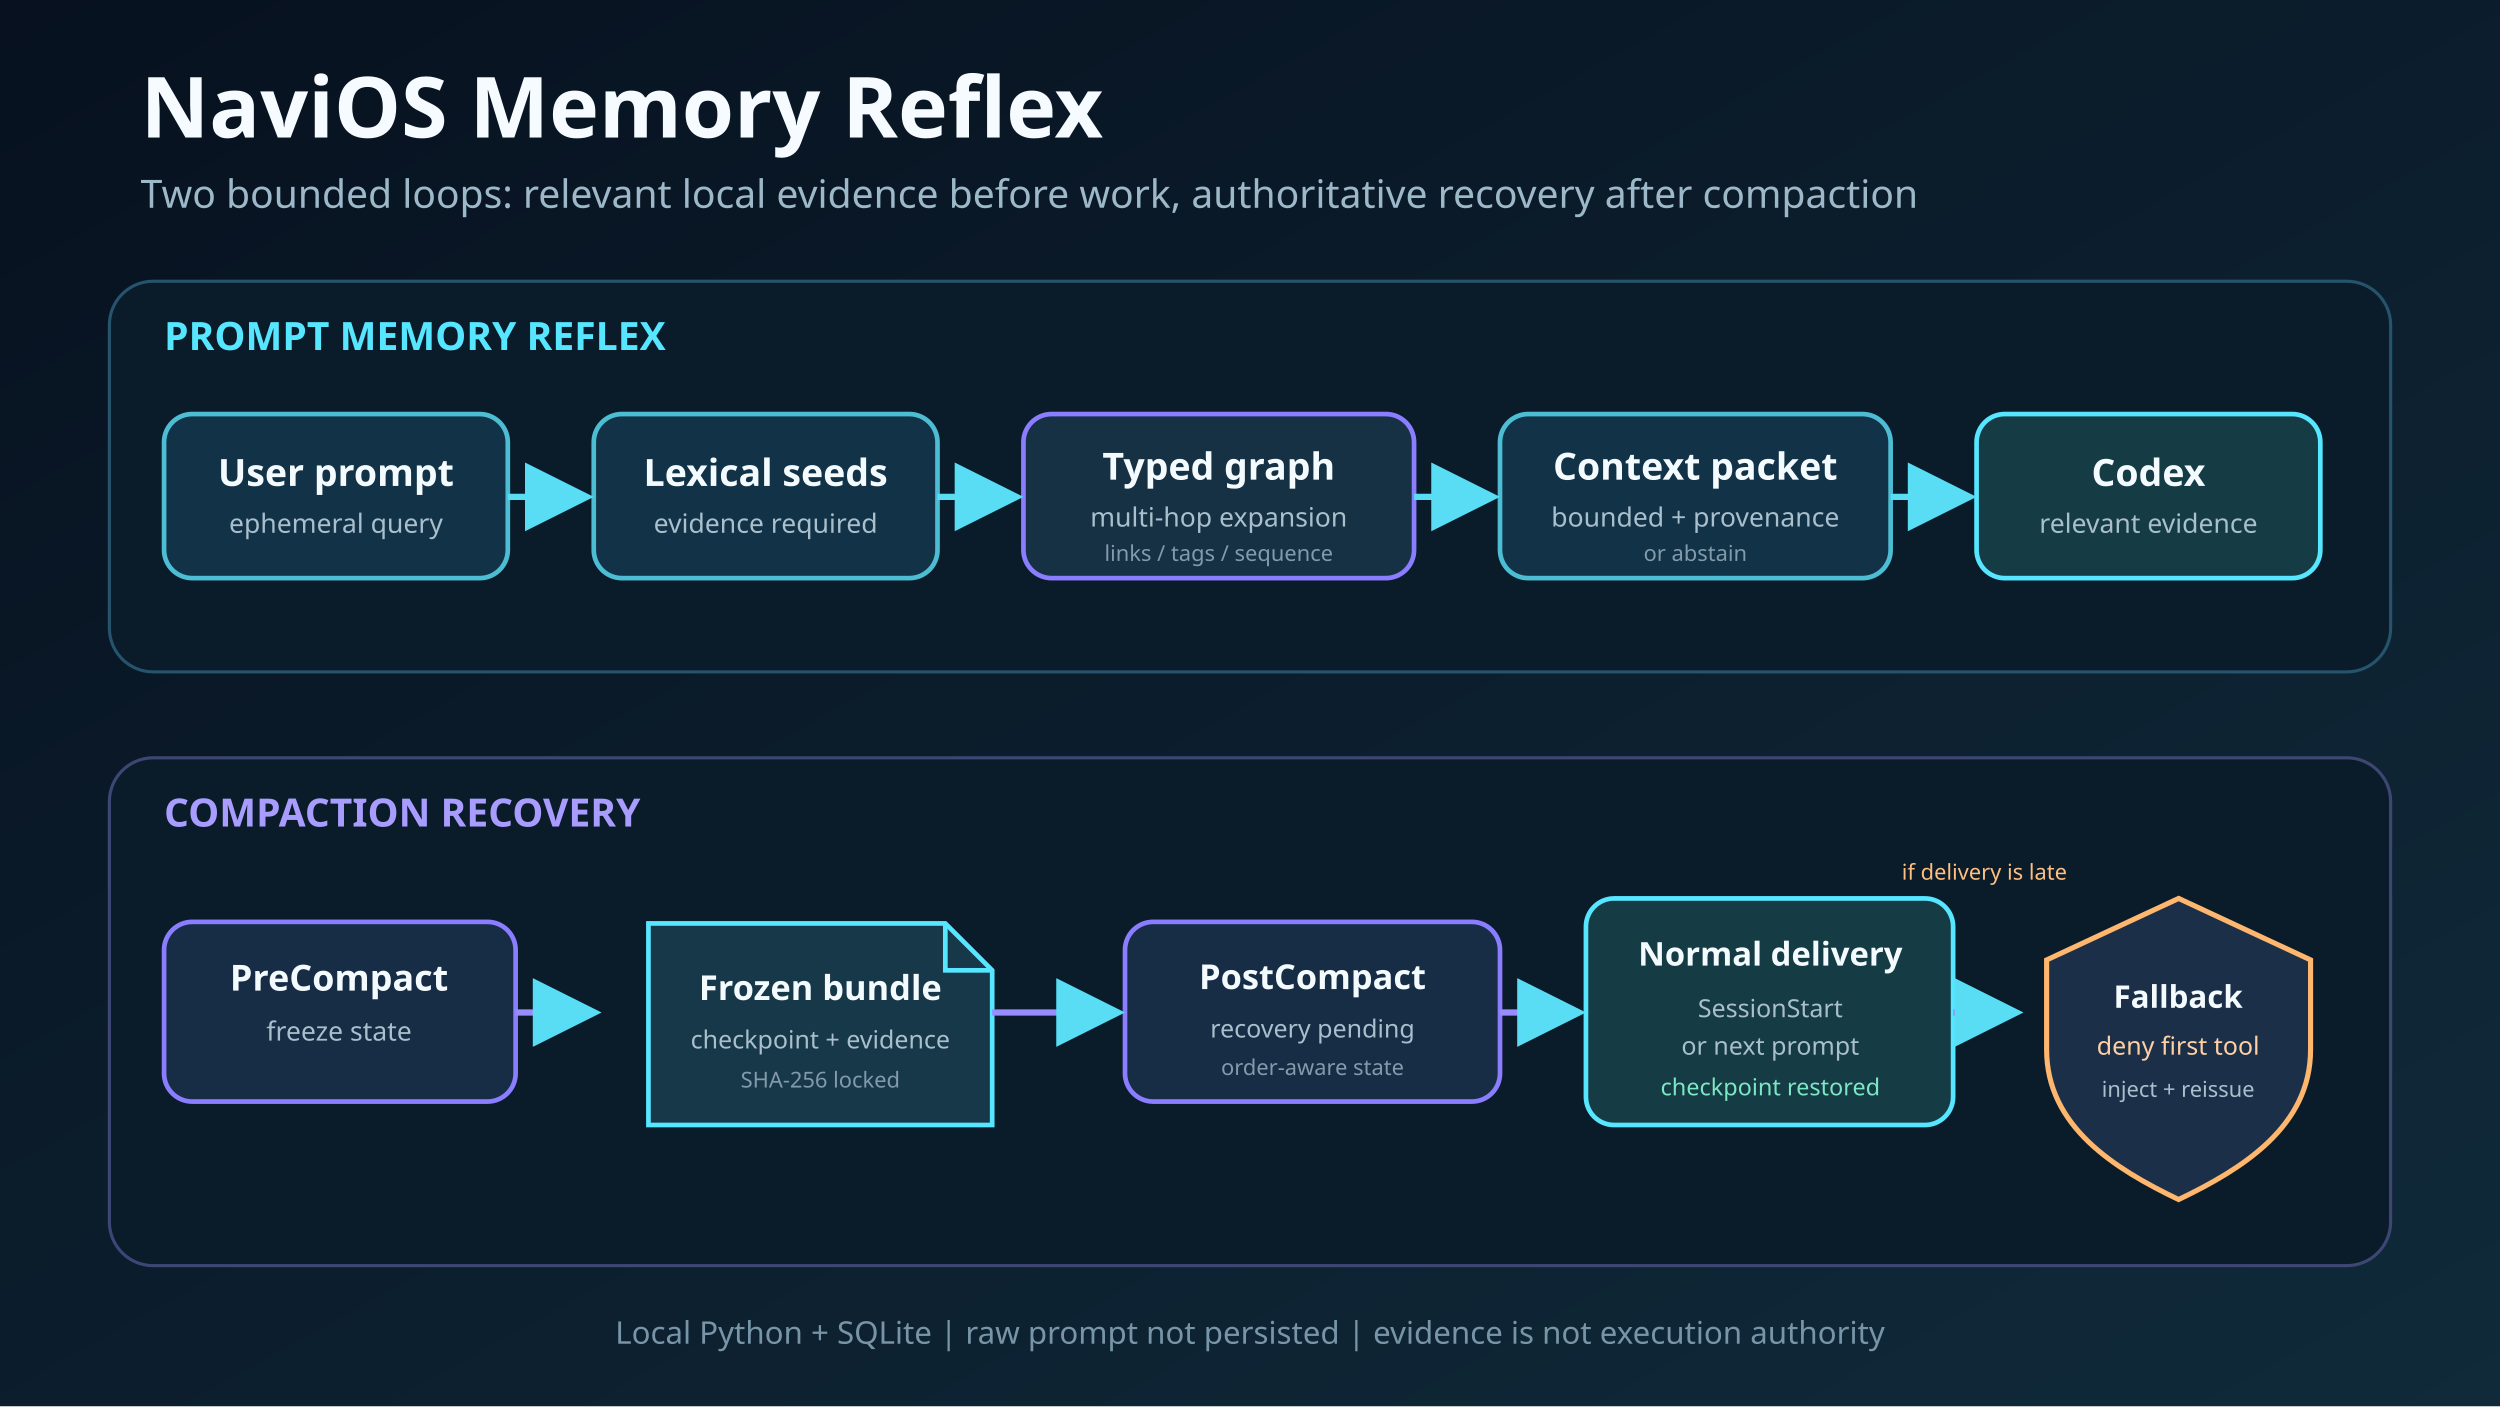
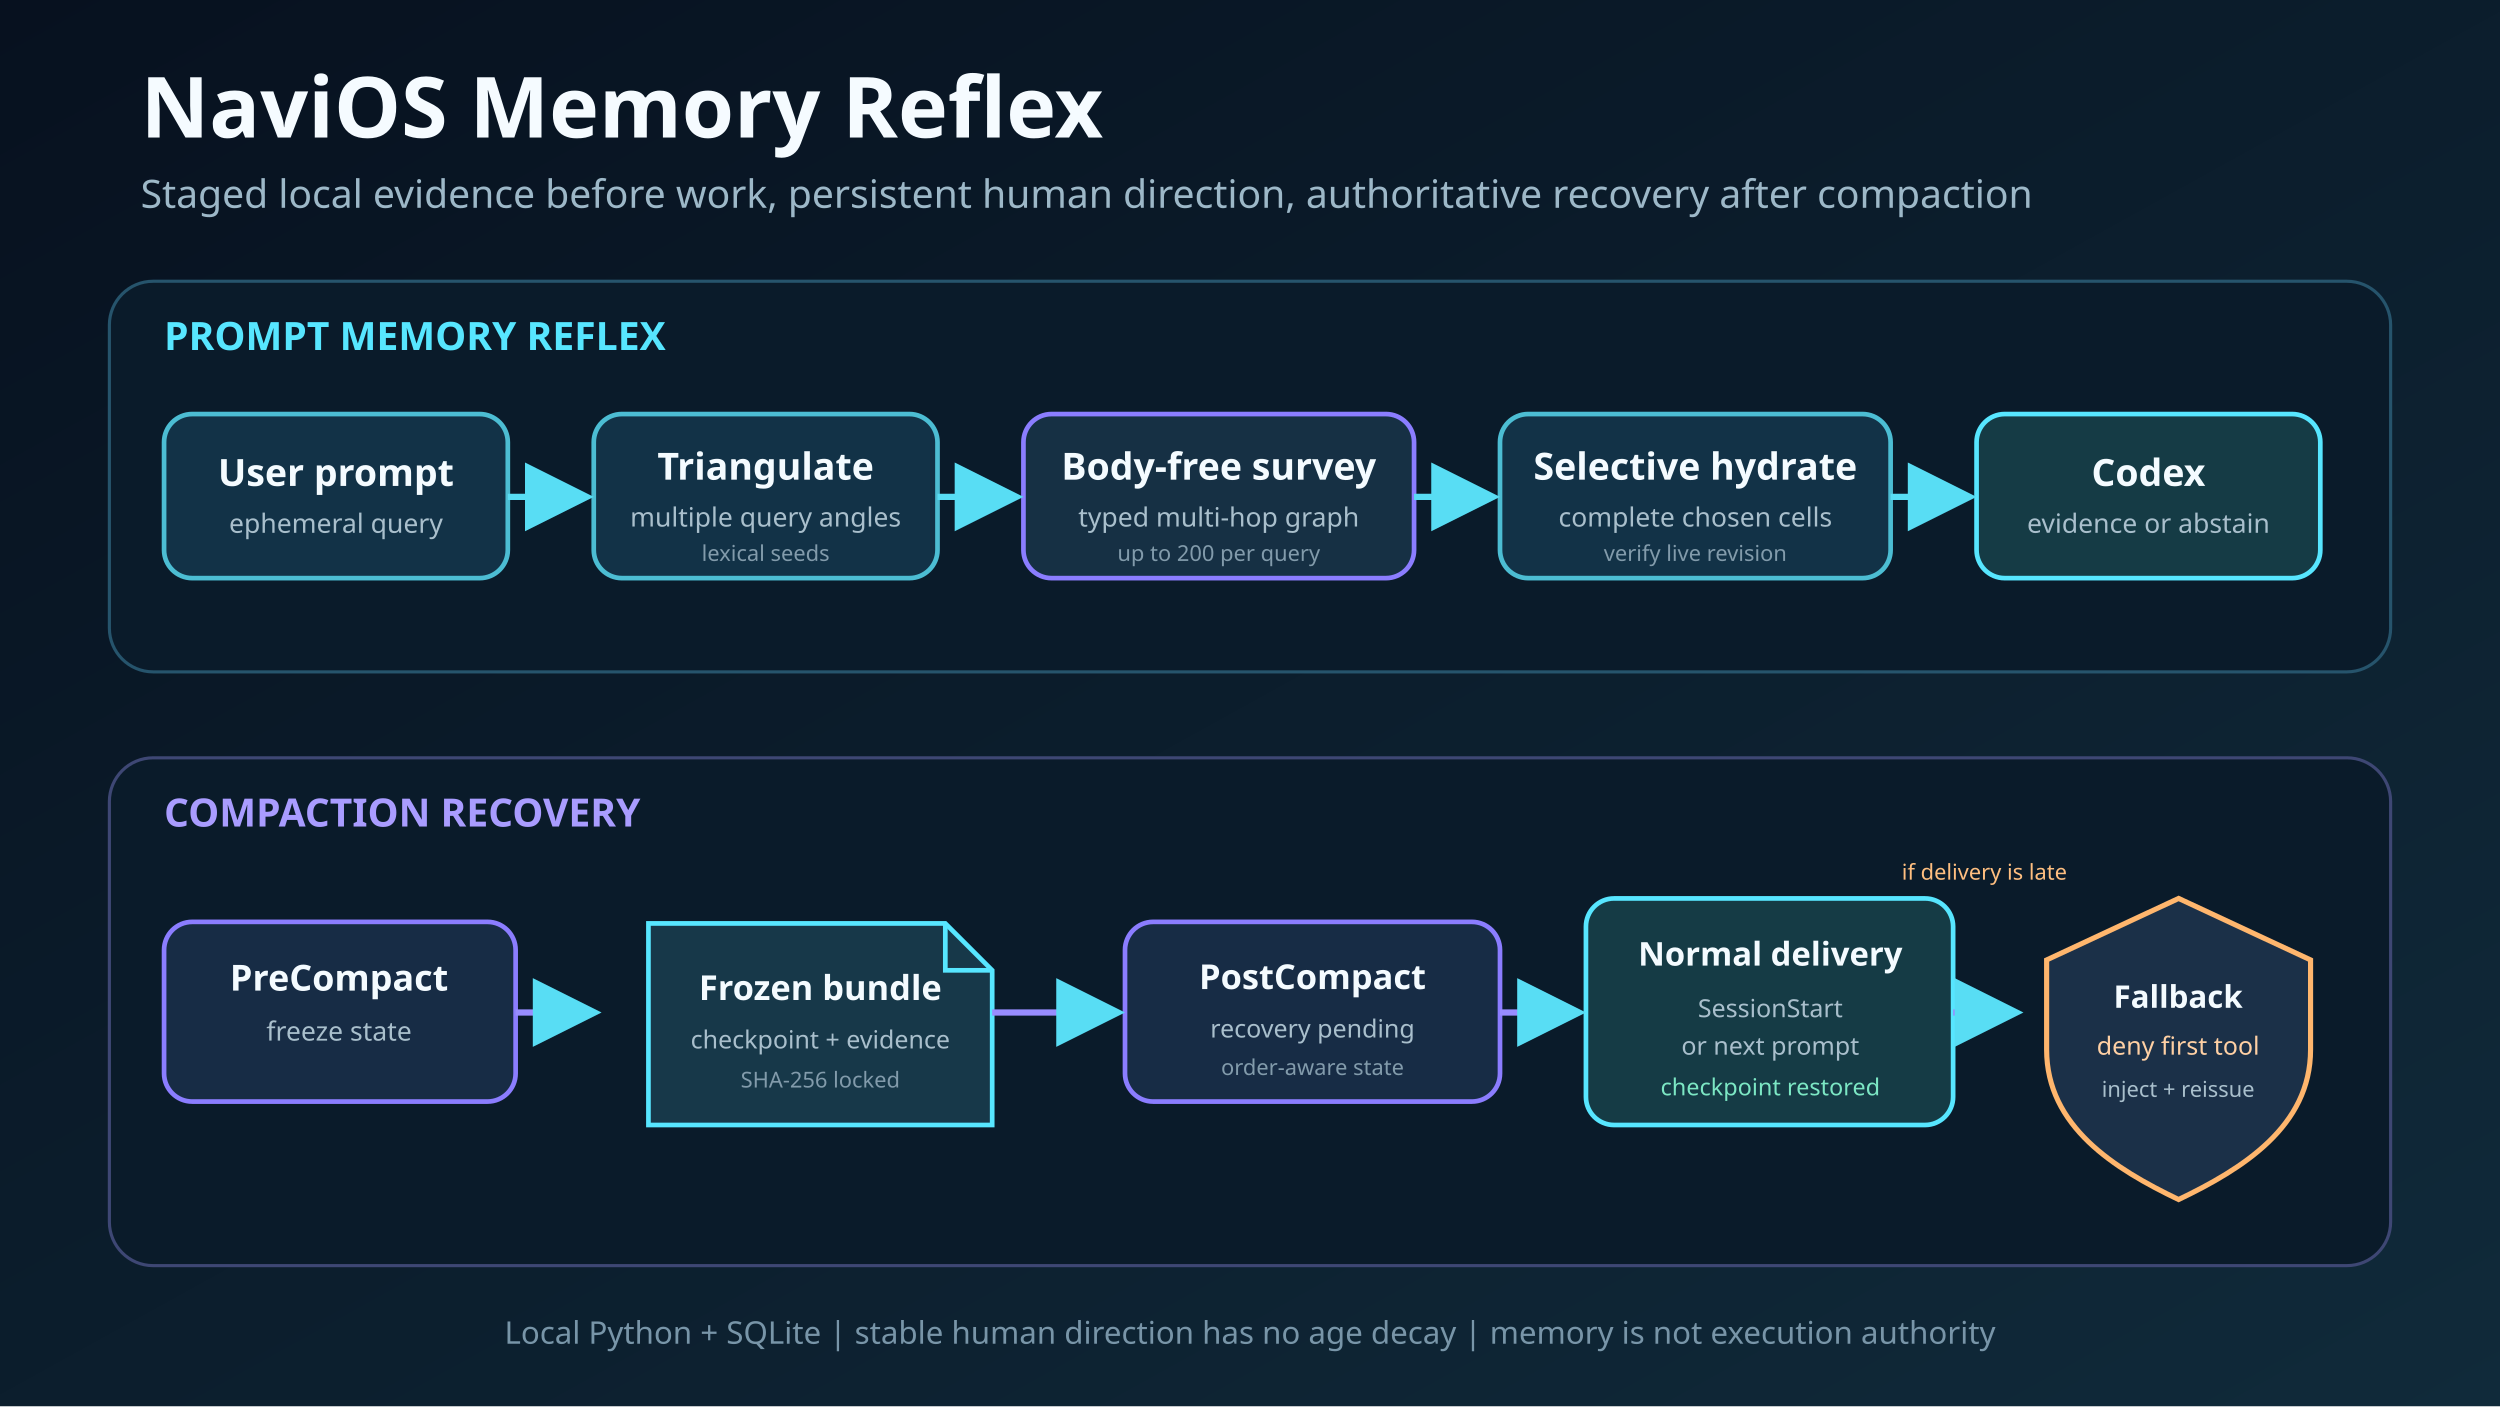
<svg xmlns="http://www.w3.org/2000/svg" width="1600" height="900" viewBox="0 0 1600 900">
  <defs>
    <linearGradient id="bg" x1="0" y1="0" x2="1" y2="1">
      <stop offset="0" stop-color="#07111f" />
      <stop offset="1" stop-color="#102a3a" />
    </linearGradient>
    <marker id="arrow" markerWidth="11" markerHeight="11" refX="9" refY="5.5" orient="auto">
      <path d="M0 0 L11 5.5 L0 11 Z" fill="#58ddf4" />
    </marker>
  </defs>
  <rect width="1600" height="900" fill="url(#bg)" />
  <text x="90" y="88" fill="#f5fbff" font-family="sans-serif" font-size="54" font-weight="800">NaviOS Memory Reflex</text>
-   <text x="90" y="133" fill="#9db8c8" font-family="sans-serif" font-size="25">Two bounded loops: relevant local evidence before work, authoritative recovery after compaction</text>
+   <text x="90" y="133" fill="#9db8c8" font-family="sans-serif" font-size="25">Staged local evidence before work, persistent human direction, authoritative recovery after compaction</text>
  <rect x="70" y="180" width="1460" height="250" rx="28" fill="#0a1b2a" stroke="#26546c" stroke-width="2" />
  <text x="105" y="224" fill="#57e6ff" font-family="sans-serif" font-size="25" font-weight="700">PROMPT MEMORY REFLEX</text>
  <g font-family="sans-serif" text-anchor="middle">
    <g transform="translate(105 265)">
      <rect width="220" height="105" rx="18" fill="#123247" stroke="#4cbdd3" stroke-width="3" />
      <text x="110" y="46" fill="#f4fbff" font-size="24" font-weight="700">User prompt</text>
      <text x="110" y="76" fill="#a9bfcc" font-size="17">ephemeral query</text>
    </g>
    <g transform="translate(380 265)">
      <rect width="220" height="105" rx="18" fill="#123247" stroke="#4cbdd3" stroke-width="3" />
-       <text x="110" y="46" fill="#f4fbff" font-size="24" font-weight="700">Lexical seeds</text>
-       <text x="110" y="76" fill="#a9bfcc" font-size="17">evidence required</text>
+       <text x="110" y="42" fill="#f4fbff" font-size="24" font-weight="700">Triangulate</text>
+       <text x="110" y="72" fill="#a9bfcc" font-size="17">multiple query angles</text>
+       <text x="110" y="94" fill="#829bab" font-size="14">lexical seeds</text>
    </g>
    <g transform="translate(655 265)">
      <rect width="250" height="105" rx="18" fill="#163044" stroke="#8b7dff" stroke-width="3" />
-       <text x="125" y="42" fill="#f4fbff" font-size="24" font-weight="700">Typed graph</text>
-       <text x="125" y="72" fill="#a9bfcc" font-size="17">multi-hop expansion</text>
-       <text x="125" y="94" fill="#829bab" font-size="14">links / tags / sequence</text>
+       <text x="125" y="42" fill="#f4fbff" font-size="24" font-weight="700">Body-free survey</text>
+       <text x="125" y="72" fill="#a9bfcc" font-size="17">typed multi-hop graph</text>
+       <text x="125" y="94" fill="#829bab" font-size="14">up to 200 per query</text>
    </g>
    <g transform="translate(960 265)">
      <rect width="250" height="105" rx="18" fill="#123247" stroke="#4cbdd3" stroke-width="3" />
-       <text x="125" y="42" fill="#f4fbff" font-size="24" font-weight="700">Context packet</text>
-       <text x="125" y="72" fill="#a9bfcc" font-size="17">bounded + provenance</text>
-       <text x="125" y="94" fill="#829bab" font-size="14">or abstain</text>
+       <text x="125" y="42" fill="#f4fbff" font-size="24" font-weight="700">Selective hydrate</text>
+       <text x="125" y="72" fill="#a9bfcc" font-size="17">complete chosen cells</text>
+       <text x="125" y="94" fill="#829bab" font-size="14">verify live revision</text>
    </g>
    <g transform="translate(1265 265)">
      <rect width="220" height="105" rx="18" fill="#153b45" stroke="#57e6ff" stroke-width="3" />
      <text x="110" y="46" fill="#f4fbff" font-size="24" font-weight="700">Codex</text>
-       <text x="110" y="76" fill="#a9bfcc" font-size="17">relevant evidence</text>
+       <text x="110" y="76" fill="#a9bfcc" font-size="17">evidence or abstain</text>
    </g>
  </g>
  <g fill="none" stroke="#58ddf4" stroke-width="4" marker-end="url(#arrow)">
    <path d="M325 318 H372" />
    <path d="M600 318 H647" />
    <path d="M905 318 H952" />
    <path d="M1210 318 H1257" />
  </g>
  <rect x="70" y="485" width="1460" height="325" rx="28" fill="#0a1b2a" stroke="#3e4774" stroke-width="2" />
  <text x="105" y="529" fill="#a99cff" font-family="sans-serif" font-size="25" font-weight="700">COMPACTION RECOVERY</text>
  <g font-family="sans-serif" text-anchor="middle">
    <g transform="translate(105 590)">
      <rect width="225" height="115" rx="18" fill="#172c45" stroke="#8b7dff" stroke-width="3" />
      <text x="112" y="44" fill="#f4fbff" font-size="23" font-weight="700">PreCompact</text>
      <text x="112" y="76" fill="#a9bfcc" font-size="17">freeze state</text>
    </g>
    <g transform="translate(385 575)">
      <path d="M30 16 H220 L250 46 V145 H30 Z" fill="#173849" stroke="#57e6ff" stroke-width="3" />
      <path d="M220 16 V46 H250" fill="none" stroke="#57e6ff" stroke-width="3" />
      <text x="140" y="65" fill="#f4fbff" font-size="22" font-weight="700">Frozen bundle</text>
      <text x="140" y="96" fill="#a9bfcc" font-size="16">checkpoint + evidence</text>
      <text x="140" y="121" fill="#829bab" font-size="14">SHA-256 locked</text>
    </g>
    <g transform="translate(720 590)">
      <rect width="240" height="115" rx="18" fill="#172c45" stroke="#8b7dff" stroke-width="3" />
      <text x="120" y="43" fill="#f4fbff" font-size="22" font-weight="700">PostCompact</text>
      <text x="120" y="74" fill="#a9bfcc" font-size="16">recovery pending</text>
      <text x="120" y="98" fill="#829bab" font-size="14">order-aware state</text>
    </g>
    <g transform="translate(1015 575)">
      <rect width="235" height="145" rx="18" fill="#153b45" stroke="#57e6ff" stroke-width="3" />
      <text x="118" y="43" fill="#f4fbff" font-size="21" font-weight="700">Normal delivery</text>
      <text x="118" y="76" fill="#a9bfcc" font-size="16">SessionStart</text>
      <text x="118" y="100" fill="#a9bfcc" font-size="16">or next prompt</text>
      <text x="118" y="126" fill="#7ce7c4" font-size="15">checkpoint restored</text>
    </g>
    <g transform="translate(1300 575)">
      <path d="M115 0 L218 48 V118 C218 178 165 211 115 235 C65 211 12 178 12 118 V48 Z" fill="#1b3048" stroke="#ffb66d" stroke-width="4" transform="scale(.82)" />
      <text x="94" y="70" fill="#f4fbff" font-size="20" font-weight="700">Fallback</text>
      <text x="94" y="100" fill="#ffd0a4" font-size="16">deny first tool</text>
      <text x="94" y="127" fill="#a9bfcc" font-size="14">inject + reissue</text>
    </g>
  </g>
  <g fill="none" stroke="#988dff" stroke-width="4" marker-end="url(#arrow)">
    <path d="M330 648 H377" />
    <path d="M635 648 H712" />
    <path d="M960 648 H1007" />
    <path d="M1250 648 H1287" stroke-dasharray="10 10" />
  </g>
  <text x="1270" y="563" fill="#ffbf80" font-family="sans-serif" font-size="14" text-anchor="middle">if delivery is late</text>
-   <text x="800" y="860" fill="#7895a8" font-family="sans-serif" font-size="20" text-anchor="middle">Local Python + SQLite | raw prompt not persisted | evidence is not execution authority</text>
+   <text x="800" y="860" fill="#7895a8" font-family="sans-serif" font-size="20" text-anchor="middle">Local Python + SQLite | stable human direction has no age decay | memory is not execution authority</text>
</svg>
